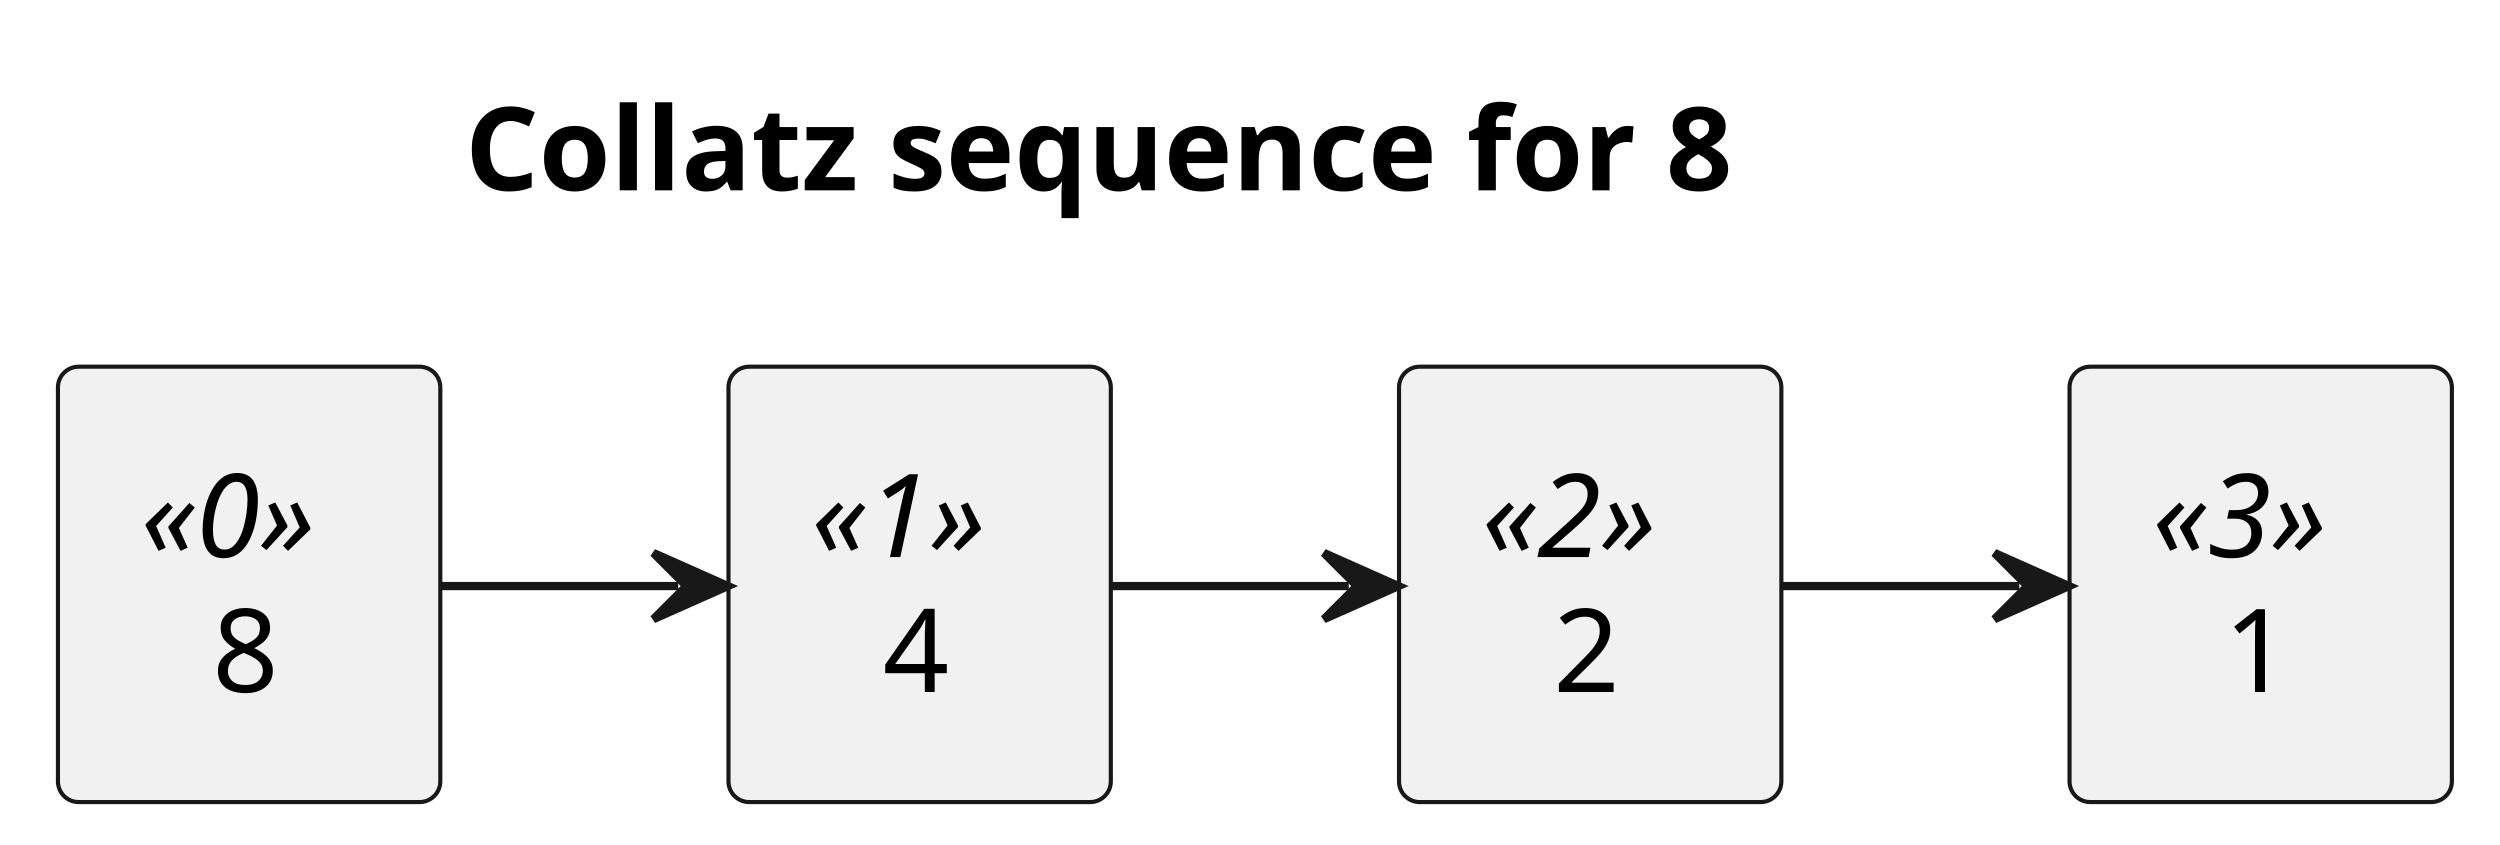
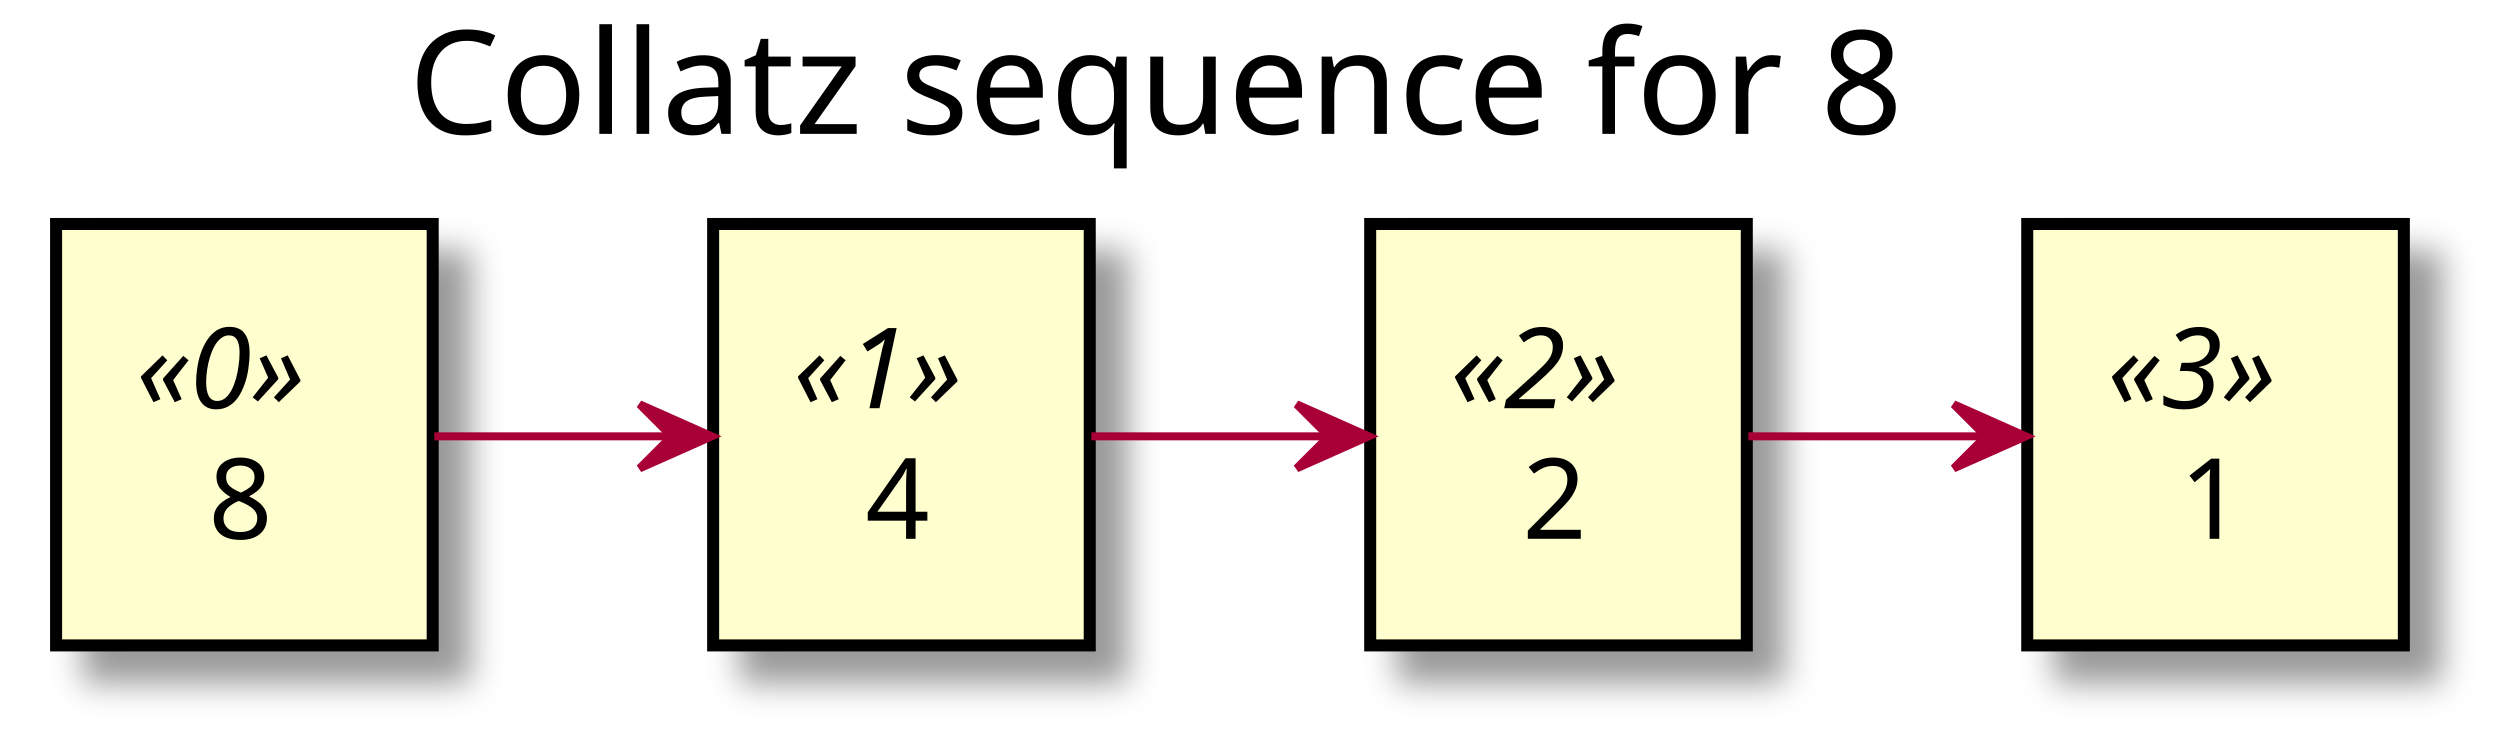
- <svg xmlns="http://www.w3.org/2000/svg" contentStyleType="text/css" height="102px" preserveAspectRatio="none" style="width:302px;height:102px;background:#FFFFFF;" version="1.1" viewBox="0 0 302 102" width="302px" zoomAndPan="magnify">
-   <defs />
+ <svg xmlns="http://www.w3.org/2000/svg" contentScriptType="application/ecmascript" contentStyleType="text/css" height="92px" preserveAspectRatio="none" style="width:312px;height:92px;background:#FFFFFF;" version="1.1" viewBox="0 0 312 92" width="312px" zoomAndPan="magnify">
+   <defs>
+     <filter height="300%" id="fkxlsqg061v2a" width="300%" x="-1" y="-1">
+       <feGaussianBlur result="blurOut" stdDeviation="2.0" />
+       <feColorMatrix in="blurOut" result="blurOut2" type="matrix" values="0 0 0 0 0 0 0 0 0 0 0 0 0 0 0 0 0 0 .4 0" />
+       <feOffset dx="4.0" dy="4.0" in="blurOut2" result="blurOut3" />
+       <feBlend in="SourceGraphic" in2="blurOut3" mode="normal" />
+     </filter>
+   </defs>
  <g>
-     <text fill="#000000" font-family="sans-serif" font-size="14" font-weight="bold" lengthAdjust="spacing" textLength="175.827" x="56.181" y="22.995">Collatz sequence for 8</text>
-     <g id="elem_8">
-       <rect fill="#F1F1F1" height="52.594" rx="2.5" ry="2.5" style="stroke:#181818;stroke-width:0.5;" width="46.188" x="7" y="44.297" />
-       <text fill="#000000" font-family="sans-serif" font-size="14" font-style="italic" lengthAdjust="spacing" textLength="26.189" x="17" y="67.292">«0»</text>
-       <text fill="#000000" font-family="sans-serif" font-size="14" lengthAdjust="spacing" textLength="8.907" x="25.641" y="83.589">8</text>
-     </g>
-     <g id="elem_4">
-       <rect fill="#F1F1F1" height="52.594" rx="2.5" ry="2.5" style="stroke:#181818;stroke-width:0.5;" width="46.188" x="88" y="44.297" />
-       <text fill="#000000" font-family="sans-serif" font-size="14" font-style="italic" lengthAdjust="spacing" textLength="26.189" x="98" y="67.292">«1»</text>
-       <text fill="#000000" font-family="sans-serif" font-size="14" lengthAdjust="spacing" textLength="8.907" x="106.641" y="83.589">4</text>
-     </g>
-     <g id="elem_2">
-       <rect fill="#F1F1F1" height="52.594" rx="2.5" ry="2.5" style="stroke:#181818;stroke-width:0.5;" width="46.188" x="169" y="44.297" />
-       <text fill="#000000" font-family="sans-serif" font-size="14" font-style="italic" lengthAdjust="spacing" textLength="26.189" x="179" y="67.292">«2»</text>
-       <text fill="#000000" font-family="sans-serif" font-size="14" lengthAdjust="spacing" textLength="8.907" x="187.641" y="83.589">2</text>
-     </g>
-     <g id="elem_1">
-       <rect fill="#F1F1F1" height="52.594" rx="2.5" ry="2.5" style="stroke:#181818;stroke-width:0.5;" width="46.188" x="250" y="44.297" />
-       <text fill="#000000" font-family="sans-serif" font-size="14" font-style="italic" lengthAdjust="spacing" textLength="26.189" x="260" y="67.292">«3»</text>
-       <text fill="#000000" font-family="sans-serif" font-size="14" lengthAdjust="spacing" textLength="8.907" x="268.641" y="83.589">1</text>
-     </g>
-     <g id="link_8_4">
-       <path d="M53.1,70.797 C64.71,70.797 70.32,70.797 81.93,70.797 " fill="none" id="8-to-4" style="stroke:#181818;stroke-width:1.0;" />
-       <polygon fill="#181818" points="87.93,70.797,78.93,66.797,82.93,70.797,78.93,74.797,87.93,70.797" style="stroke:#181818;stroke-width:1.0;" />
-     </g>
-     <g id="link_4_2">
-       <path d="M134.1,70.797 C145.71,70.797 151.32,70.797 162.93,70.797 " fill="none" id="4-to-2" style="stroke:#181818;stroke-width:1.0;" />
-       <polygon fill="#181818" points="168.93,70.797,159.93,66.797,163.93,70.797,159.93,74.797,168.93,70.797" style="stroke:#181818;stroke-width:1.0;" />
-     </g>
-     <g id="link_2_1">
-       <path d="M215.1,70.797 C226.71,70.797 232.32,70.797 243.93,70.797 " fill="none" id="2-to-1" style="stroke:#181818;stroke-width:1.0;" />
-       <polygon fill="#181818" points="249.93,70.797,240.93,66.797,244.93,70.797,240.93,74.797,249.93,70.797" style="stroke:#181818;stroke-width:1.0;" />
-     </g>
+     <text fill="#000000" font-family="sans-serif" font-size="18" lengthAdjust="spacing" textLength="197" x="51" y="16.708">Collatz sequence for 8</text>
+     <rect fill="#FEFECE" filter="url(#fkxlsqg061v2a)" height="52.594" style="stroke:#000000;stroke-width:1.5;" width="47" x="7" y="27.953" />
+     <text fill="#000000" font-family="sans-serif" font-size="14" font-style="italic" lengthAdjust="spacing" textLength="27" x="17" y="50.948">«0»</text>
+     <text fill="#000000" font-family="sans-serif" font-size="14" lengthAdjust="spacing" textLength="9" x="26" y="67.245">8</text>
+     <rect fill="#FEFECE" filter="url(#fkxlsqg061v2a)" height="52.594" style="stroke:#000000;stroke-width:1.5;" width="47" x="89" y="27.953" />
+     <text fill="#000000" font-family="sans-serif" font-size="14" font-style="italic" lengthAdjust="spacing" textLength="27" x="99" y="50.948">«1»</text>
+     <text fill="#000000" font-family="sans-serif" font-size="14" lengthAdjust="spacing" textLength="9" x="108" y="67.245">4</text>
+     <rect fill="#FEFECE" filter="url(#fkxlsqg061v2a)" height="52.594" style="stroke:#000000;stroke-width:1.5;" width="47" x="171" y="27.953" />
+     <text fill="#000000" font-family="sans-serif" font-size="14" font-style="italic" lengthAdjust="spacing" textLength="27" x="181" y="50.948">«2»</text>
+     <text fill="#000000" font-family="sans-serif" font-size="14" lengthAdjust="spacing" textLength="9" x="190" y="67.245">2</text>
+     <rect fill="#FEFECE" filter="url(#fkxlsqg061v2a)" height="52.594" style="stroke:#000000;stroke-width:1.5;" width="47" x="253" y="27.953" />
+     <text fill="#000000" font-family="sans-serif" font-size="14" font-style="italic" lengthAdjust="spacing" textLength="27" x="263" y="50.948">«3»</text>
+     <text fill="#000000" font-family="sans-serif" font-size="14" lengthAdjust="spacing" textLength="9" x="272" y="67.245">1</text>
+     <path d="M54.2,54.453 C64.03,54.453 73.85,54.453 83.68,54.453 " fill="none" id="8-to-4" style="stroke:#A80036;stroke-width:1.0;" />
+     <polygon fill="#A80036" points="88.82,54.453,79.82,50.453,83.82,54.453,79.82,58.453,88.82,54.453" style="stroke:#A80036;stroke-width:1.0;" />
+     <path d="M136.2,54.453 C146.03,54.453 155.85,54.453 165.68,54.453 " fill="none" id="4-to-2" style="stroke:#A80036;stroke-width:1.0;" />
+     <polygon fill="#A80036" points="170.82,54.453,161.82,50.453,165.82,54.453,161.82,58.453,170.82,54.453" style="stroke:#A80036;stroke-width:1.0;" />
+     <path d="M218.2,54.453 C228.03,54.453 237.85,54.453 247.68,54.453 " fill="none" id="2-to-1" style="stroke:#A80036;stroke-width:1.0;" />
+     <polygon fill="#A80036" points="252.82,54.453,243.82,50.453,247.82,54.453,243.82,58.453,252.82,54.453" style="stroke:#A80036;stroke-width:1.0;" />
  </g>
</svg>
